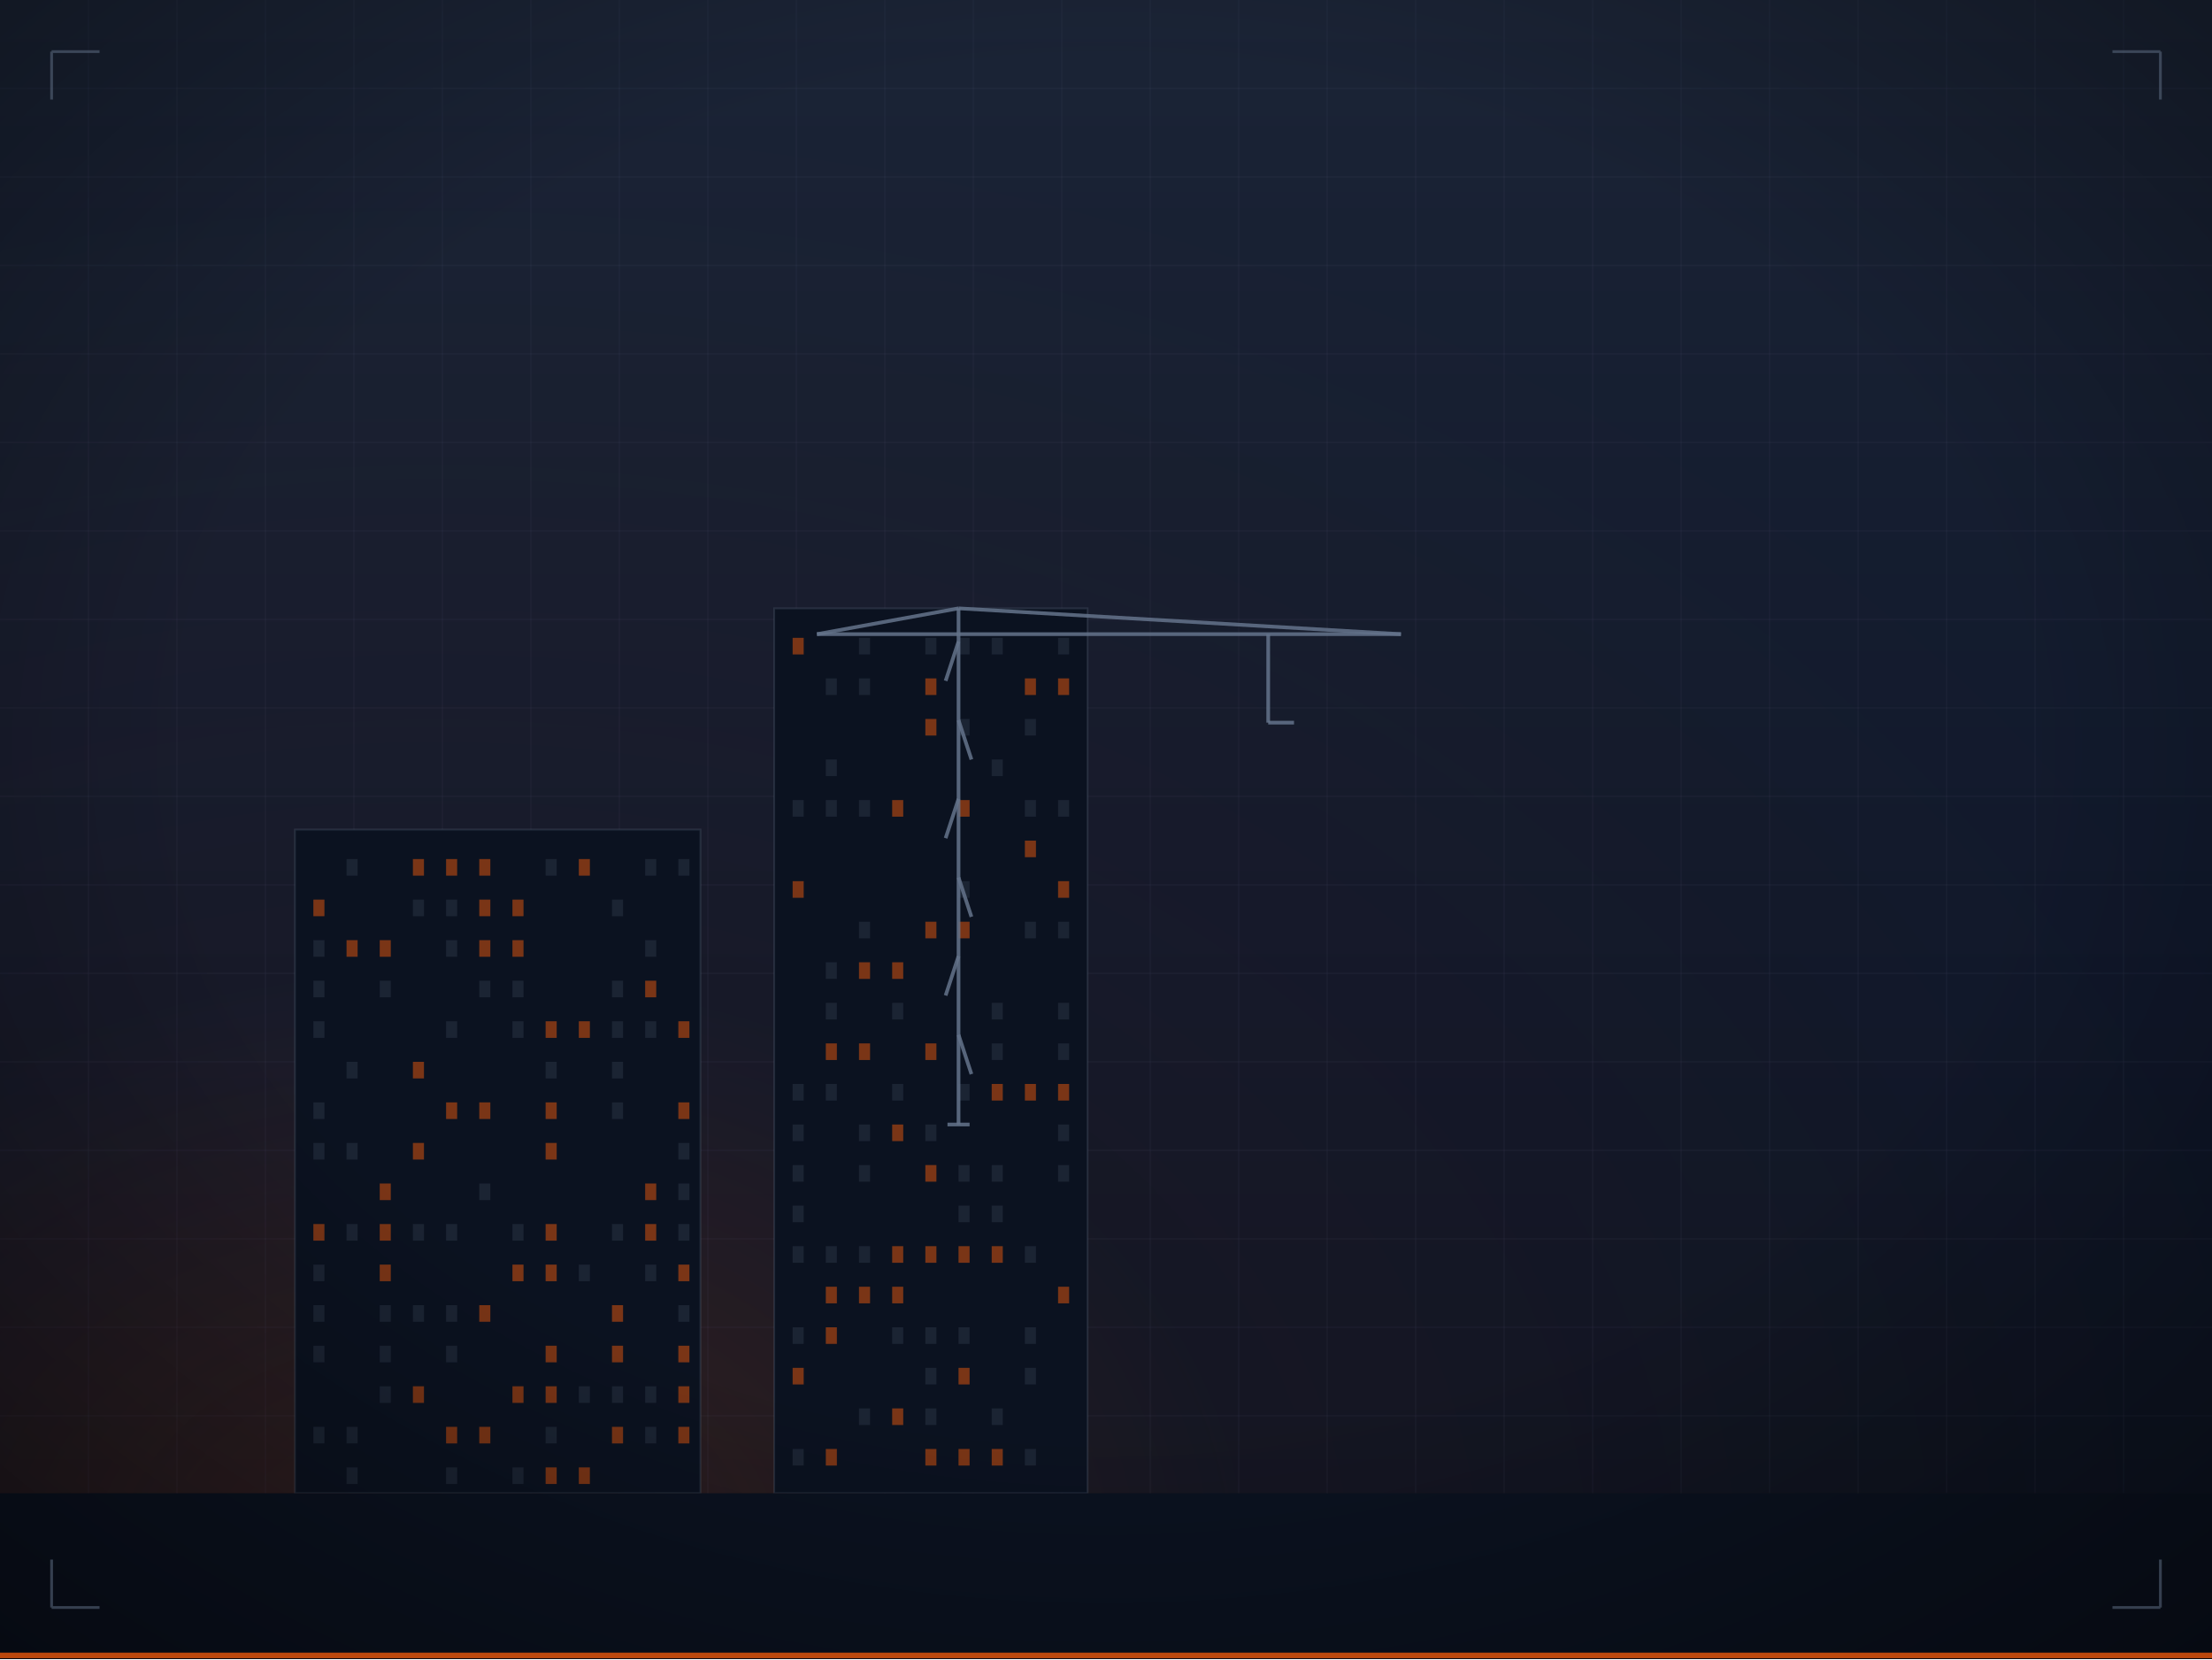
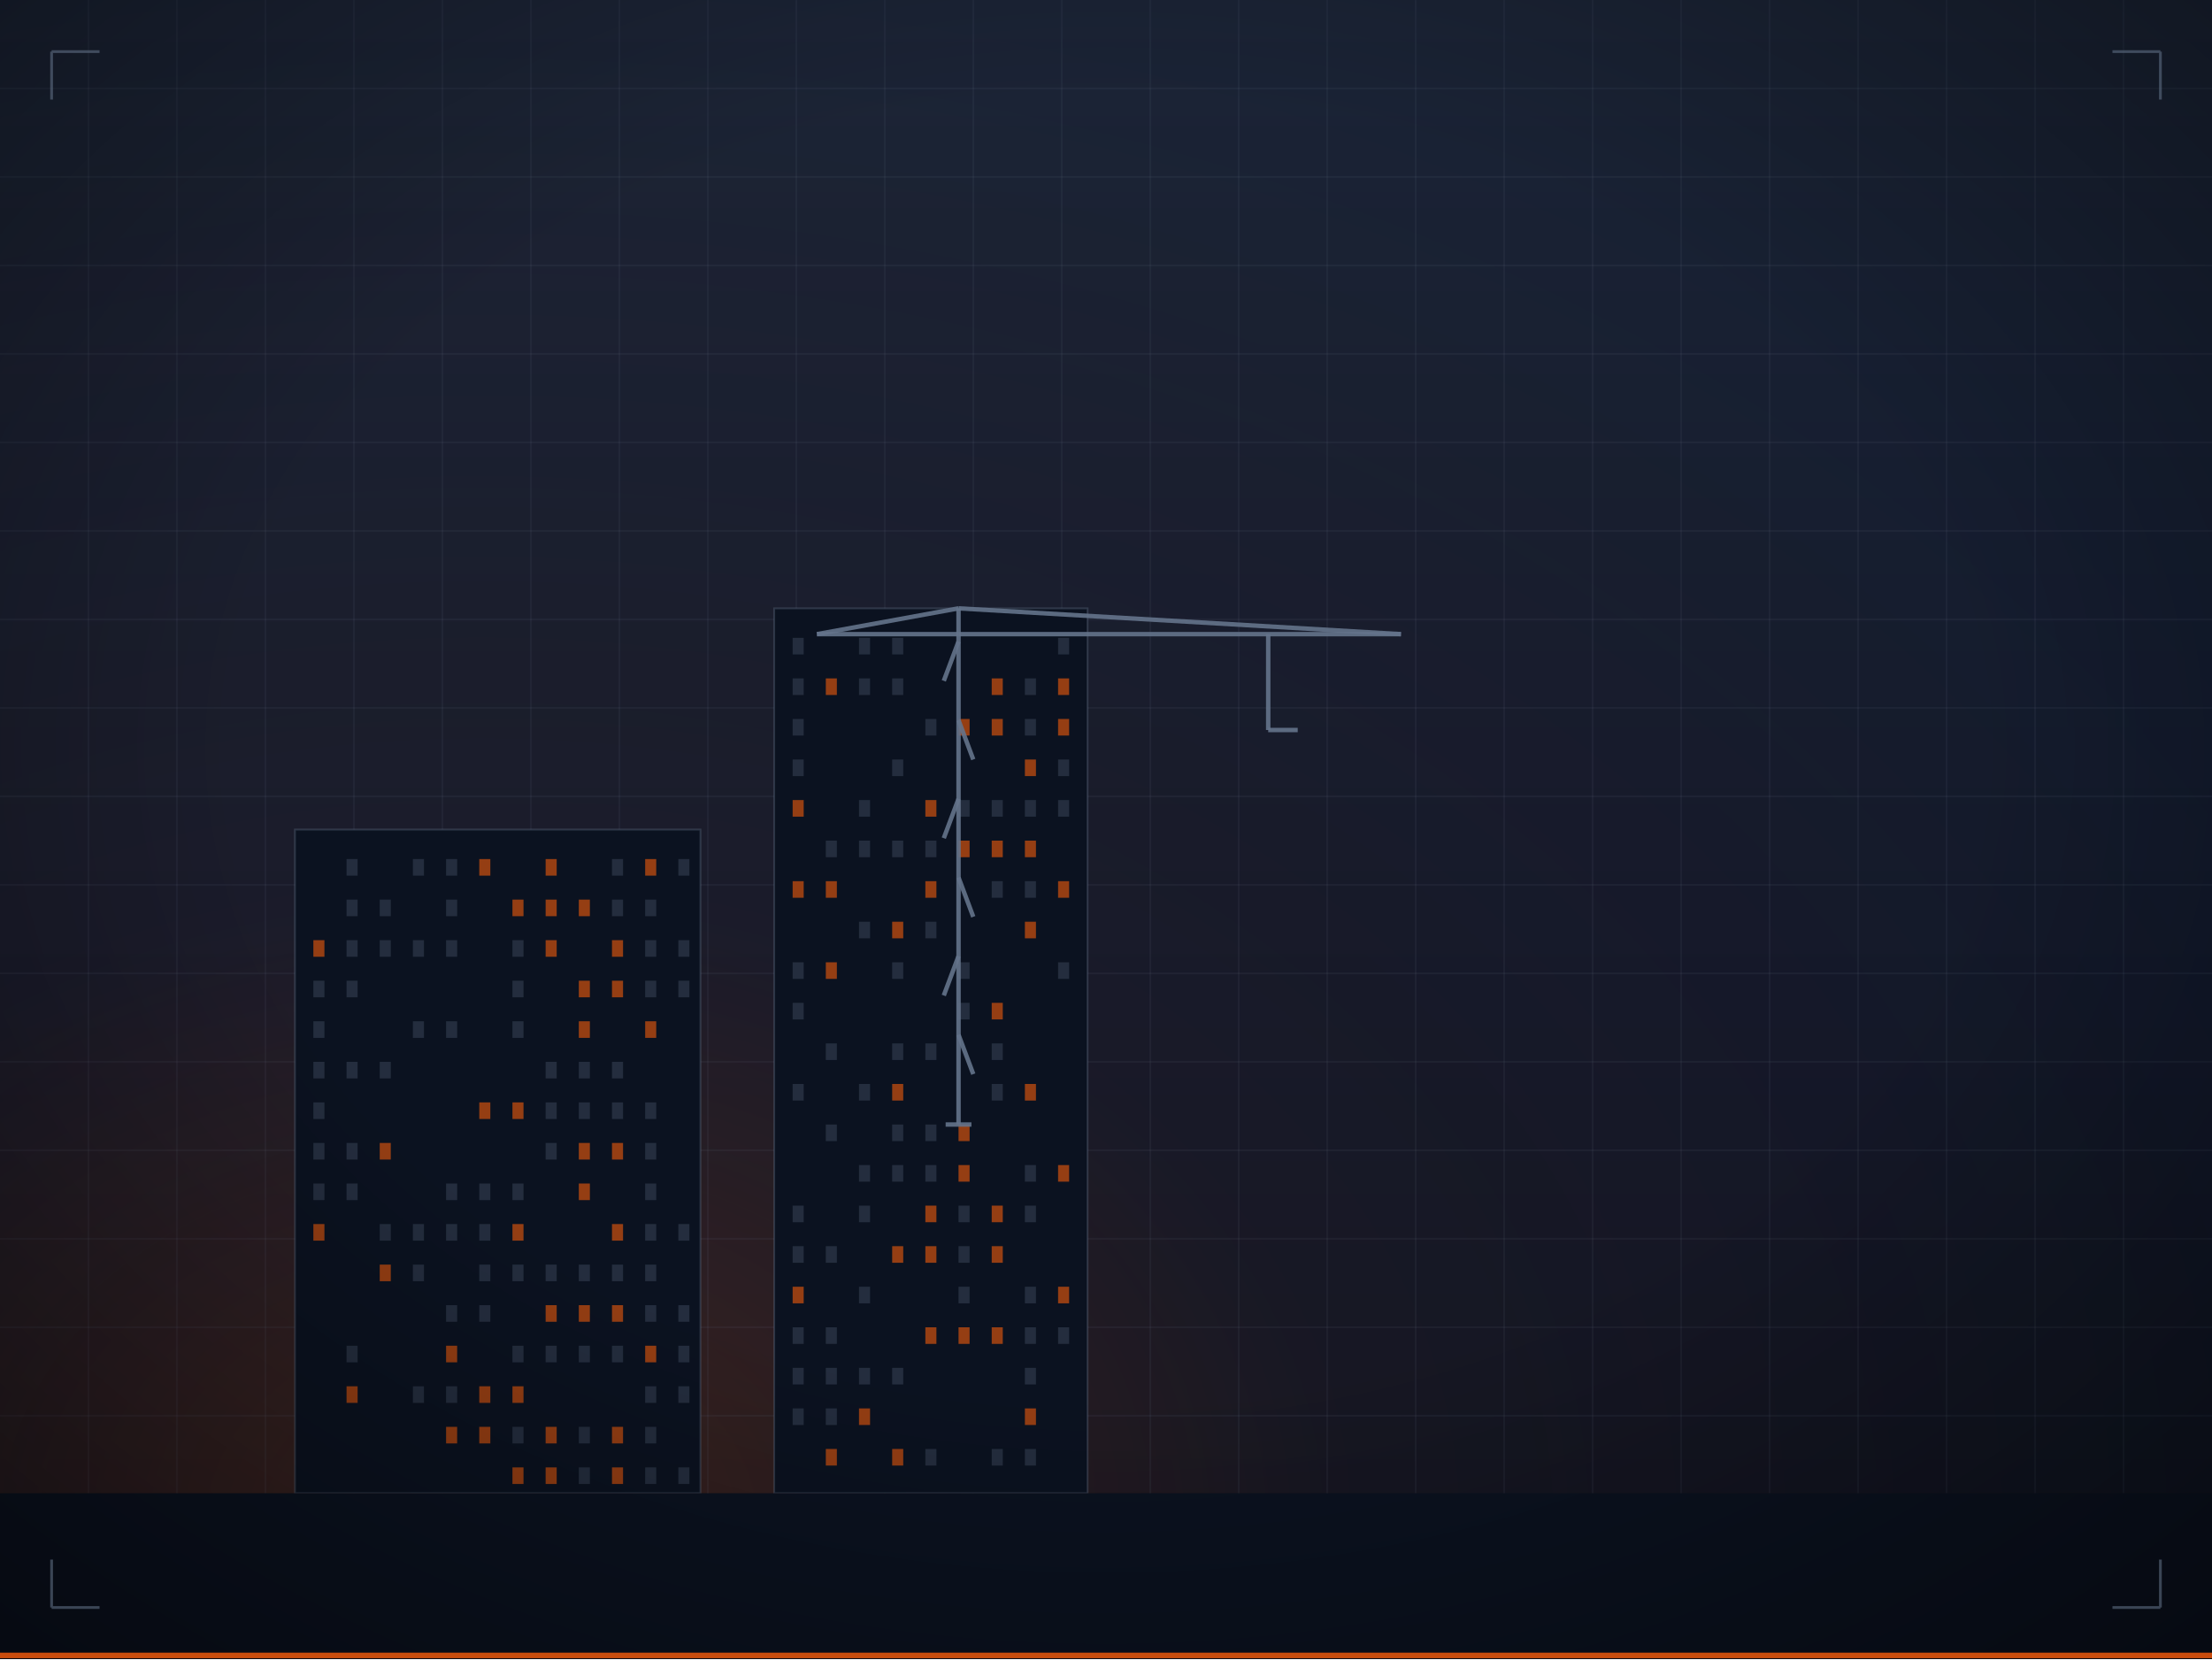
<svg xmlns="http://www.w3.org/2000/svg" width="1200" height="900" viewBox="0 0 1200 900" preserveAspectRatio="xMidYMid slice">
  <defs>
    <linearGradient id="skyt0" x1="0" y1="0" x2="0" y2="1">
      <stop offset="0" stop-color="#1B2436" />
      <stop offset="0.6" stop-color="#0F172A" />
      <stop offset="1" stop-color="#0B1220" />
    </linearGradient>
-     <radialGradient id="glowt0" cx="0.2" cy="0.95" r="0.9">
-       <stop offset="0" stop-color="#EA580C" stop-opacity="0.18" />
-       <stop offset="0.4" stop-color="#EA580C" stop-opacity="0.04" />
+     <radialGradient id="glowt0" cx="0.22" cy="0.92" r="0.95">
+       <stop offset="0" stop-color="#EA580C" stop-opacity="0.22" />
+       <stop offset="0.4" stop-color="#EA580C" stop-opacity="0.05" />
      <stop offset="1" stop-color="#EA580C" stop-opacity="0" />
    </radialGradient>
-     <radialGradient id="vigt0" cx="0.5" cy="0.45" r="0.75">
-       <stop offset="0.55" stop-color="#000000" stop-opacity="0" />
-       <stop offset="1" stop-color="#000000" stop-opacity="0.45" />
+     <radialGradient id="vigt0" cx="0.5" cy="0.45" r="0.78">
+       <stop offset="0.5" stop-color="#000000" stop-opacity="0" />
+       <stop offset="1" stop-color="#000000" stop-opacity="0.5" />
    </radialGradient>
  </defs>
  <rect width="1200" height="900" fill="url(#skyt0)" />
  <rect width="1200" height="900" fill="url(#glowt0)" />
-   <g stroke="#64748B" stroke-opacity="0.06">
+   <g stroke="#64748B" stroke-opacity="0.1">
    <line x1="48" y1="0" x2="48" y2="900" />
    <line x1="96" y1="0" x2="96" y2="900" />
    <line x1="144" y1="0" x2="144" y2="900" />
    <line x1="192" y1="0" x2="192" y2="900" />
    <line x1="240" y1="0" x2="240" y2="900" />
    <line x1="288" y1="0" x2="288" y2="900" />
    <line x1="336" y1="0" x2="336" y2="900" />
    <line x1="384" y1="0" x2="384" y2="900" />
    <line x1="432" y1="0" x2="432" y2="900" />
    <line x1="480" y1="0" x2="480" y2="900" />
    <line x1="528" y1="0" x2="528" y2="900" />
    <line x1="576" y1="0" x2="576" y2="900" />
    <line x1="624" y1="0" x2="624" y2="900" />
    <line x1="672" y1="0" x2="672" y2="900" />
    <line x1="720" y1="0" x2="720" y2="900" />
    <line x1="768" y1="0" x2="768" y2="900" />
    <line x1="816" y1="0" x2="816" y2="900" />
    <line x1="864" y1="0" x2="864" y2="900" />
    <line x1="912" y1="0" x2="912" y2="900" />
    <line x1="960" y1="0" x2="960" y2="900" />
    <line x1="1008" y1="0" x2="1008" y2="900" />
    <line x1="1056" y1="0" x2="1056" y2="900" />
    <line x1="1104" y1="0" x2="1104" y2="900" />
    <line x1="1152" y1="0" x2="1152" y2="900" />
    <line x1="0" y1="48" x2="1200" y2="48" />
    <line x1="0" y1="96" x2="1200" y2="96" />
    <line x1="0" y1="144" x2="1200" y2="144" />
    <line x1="0" y1="192" x2="1200" y2="192" />
    <line x1="0" y1="240" x2="1200" y2="240" />
    <line x1="0" y1="288" x2="1200" y2="288" />
    <line x1="0" y1="336" x2="1200" y2="336" />
    <line x1="0" y1="384" x2="1200" y2="384" />
    <line x1="0" y1="432" x2="1200" y2="432" />
    <line x1="0" y1="480" x2="1200" y2="480" />
    <line x1="0" y1="528" x2="1200" y2="528" />
    <line x1="0" y1="576" x2="1200" y2="576" />
    <line x1="0" y1="624" x2="1200" y2="624" />
    <line x1="0" y1="672" x2="1200" y2="672" />
    <line x1="0" y1="720" x2="1200" y2="720" />
    <line x1="0" y1="768" x2="1200" y2="768" />
    <line x1="0" y1="816" x2="1200" y2="816" />
    <line x1="0" y1="864" x2="1200" y2="864" />
  </g>
  <g opacity="1">
-     <rect x="160" y="450" width="220" height="360" fill="#0B1220" stroke="#64748B" stroke-opacity="0.25" />
-     <rect x="188" y="466" width="6" height="9" fill="#64748B" opacity="0.18" />
-     <rect x="224" y="466" width="6" height="9" fill="#EA580C" opacity="0.5" />
-     <rect x="242" y="466" width="6" height="9" fill="#EA580C" opacity="0.5" />
-     <rect x="260" y="466" width="6" height="9" fill="#EA580C" opacity="0.5" />
-     <rect x="296" y="466" width="6" height="9" fill="#64748B" opacity="0.18" />
-     <rect x="314" y="466" width="6" height="9" fill="#EA580C" opacity="0.5" />
-     <rect x="350" y="466" width="6" height="9" fill="#64748B" opacity="0.18" />
-     <rect x="368" y="466" width="6" height="9" fill="#64748B" opacity="0.18" />
-     <rect x="170" y="488" width="6" height="9" fill="#EA580C" opacity="0.5" />
-     <rect x="224" y="488" width="6" height="9" fill="#64748B" opacity="0.18" />
-     <rect x="242" y="488" width="6" height="9" fill="#64748B" opacity="0.18" />
-     <rect x="260" y="488" width="6" height="9" fill="#EA580C" opacity="0.5" />
-     <rect x="278" y="488" width="6" height="9" fill="#EA580C" opacity="0.5" />
-     <rect x="332" y="488" width="6" height="9" fill="#64748B" opacity="0.18" />
-     <rect x="170" y="510" width="6" height="9" fill="#64748B" opacity="0.18" />
-     <rect x="188" y="510" width="6" height="9" fill="#EA580C" opacity="0.5" />
-     <rect x="206" y="510" width="6" height="9" fill="#EA580C" opacity="0.5" />
-     <rect x="242" y="510" width="6" height="9" fill="#64748B" opacity="0.18" />
-     <rect x="260" y="510" width="6" height="9" fill="#EA580C" opacity="0.5" />
-     <rect x="278" y="510" width="6" height="9" fill="#EA580C" opacity="0.5" />
-     <rect x="350" y="510" width="6" height="9" fill="#64748B" opacity="0.18" />
-     <rect x="170" y="532" width="6" height="9" fill="#64748B" opacity="0.18" />
-     <rect x="206" y="532" width="6" height="9" fill="#64748B" opacity="0.18" />
-     <rect x="260" y="532" width="6" height="9" fill="#64748B" opacity="0.18" />
-     <rect x="278" y="532" width="6" height="9" fill="#64748B" opacity="0.18" />
-     <rect x="332" y="532" width="6" height="9" fill="#64748B" opacity="0.18" />
-     <rect x="350" y="532" width="6" height="9" fill="#EA580C" opacity="0.5" />
-     <rect x="170" y="554" width="6" height="9" fill="#64748B" opacity="0.18" />
-     <rect x="242" y="554" width="6" height="9" fill="#64748B" opacity="0.18" />
-     <rect x="278" y="554" width="6" height="9" fill="#64748B" opacity="0.18" />
-     <rect x="296" y="554" width="6" height="9" fill="#EA580C" opacity="0.5" />
-     <rect x="314" y="554" width="6" height="9" fill="#EA580C" opacity="0.5" />
-     <rect x="332" y="554" width="6" height="9" fill="#64748B" opacity="0.18" />
-     <rect x="350" y="554" width="6" height="9" fill="#64748B" opacity="0.18" />
-     <rect x="368" y="554" width="6" height="9" fill="#EA580C" opacity="0.5" />
-     <rect x="188" y="576" width="6" height="9" fill="#64748B" opacity="0.18" />
-     <rect x="224" y="576" width="6" height="9" fill="#EA580C" opacity="0.5" />
-     <rect x="296" y="576" width="6" height="9" fill="#64748B" opacity="0.18" />
-     <rect x="332" y="576" width="6" height="9" fill="#64748B" opacity="0.18" />
-     <rect x="170" y="598" width="6" height="9" fill="#64748B" opacity="0.18" />
-     <rect x="242" y="598" width="6" height="9" fill="#EA580C" opacity="0.5" />
-     <rect x="260" y="598" width="6" height="9" fill="#EA580C" opacity="0.5" />
-     <rect x="296" y="598" width="6" height="9" fill="#EA580C" opacity="0.5" />
-     <rect x="332" y="598" width="6" height="9" fill="#64748B" opacity="0.18" />
-     <rect x="368" y="598" width="6" height="9" fill="#EA580C" opacity="0.5" />
-     <rect x="170" y="620" width="6" height="9" fill="#64748B" opacity="0.18" />
-     <rect x="188" y="620" width="6" height="9" fill="#64748B" opacity="0.18" />
-     <rect x="224" y="620" width="6" height="9" fill="#EA580C" opacity="0.5" />
-     <rect x="296" y="620" width="6" height="9" fill="#EA580C" opacity="0.5" />
-     <rect x="368" y="620" width="6" height="9" fill="#64748B" opacity="0.18" />
-     <rect x="206" y="642" width="6" height="9" fill="#EA580C" opacity="0.5" />
-     <rect x="260" y="642" width="6" height="9" fill="#64748B" opacity="0.18" />
-     <rect x="350" y="642" width="6" height="9" fill="#EA580C" opacity="0.5" />
-     <rect x="368" y="642" width="6" height="9" fill="#64748B" opacity="0.18" />
-     <rect x="170" y="664" width="6" height="9" fill="#EA580C" opacity="0.5" />
-     <rect x="188" y="664" width="6" height="9" fill="#64748B" opacity="0.18" />
-     <rect x="206" y="664" width="6" height="9" fill="#EA580C" opacity="0.5" />
-     <rect x="224" y="664" width="6" height="9" fill="#64748B" opacity="0.18" />
-     <rect x="242" y="664" width="6" height="9" fill="#64748B" opacity="0.18" />
-     <rect x="278" y="664" width="6" height="9" fill="#64748B" opacity="0.18" />
-     <rect x="296" y="664" width="6" height="9" fill="#EA580C" opacity="0.5" />
-     <rect x="332" y="664" width="6" height="9" fill="#64748B" opacity="0.18" />
-     <rect x="350" y="664" width="6" height="9" fill="#EA580C" opacity="0.5" />
-     <rect x="368" y="664" width="6" height="9" fill="#64748B" opacity="0.18" />
-     <rect x="170" y="686" width="6" height="9" fill="#64748B" opacity="0.18" />
-     <rect x="206" y="686" width="6" height="9" fill="#EA580C" opacity="0.5" />
-     <rect x="278" y="686" width="6" height="9" fill="#EA580C" opacity="0.5" />
-     <rect x="296" y="686" width="6" height="9" fill="#EA580C" opacity="0.5" />
-     <rect x="314" y="686" width="6" height="9" fill="#64748B" opacity="0.18" />
-     <rect x="350" y="686" width="6" height="9" fill="#64748B" opacity="0.18" />
-     <rect x="368" y="686" width="6" height="9" fill="#EA580C" opacity="0.5" />
-     <rect x="170" y="708" width="6" height="9" fill="#64748B" opacity="0.18" />
-     <rect x="206" y="708" width="6" height="9" fill="#64748B" opacity="0.18" />
-     <rect x="224" y="708" width="6" height="9" fill="#64748B" opacity="0.18" />
-     <rect x="242" y="708" width="6" height="9" fill="#64748B" opacity="0.18" />
-     <rect x="260" y="708" width="6" height="9" fill="#EA580C" opacity="0.5" />
-     <rect x="332" y="708" width="6" height="9" fill="#EA580C" opacity="0.5" />
-     <rect x="368" y="708" width="6" height="9" fill="#64748B" opacity="0.18" />
-     <rect x="170" y="730" width="6" height="9" fill="#64748B" opacity="0.18" />
-     <rect x="206" y="730" width="6" height="9" fill="#64748B" opacity="0.18" />
-     <rect x="242" y="730" width="6" height="9" fill="#64748B" opacity="0.18" />
-     <rect x="296" y="730" width="6" height="9" fill="#EA580C" opacity="0.5" />
-     <rect x="332" y="730" width="6" height="9" fill="#EA580C" opacity="0.5" />
-     <rect x="368" y="730" width="6" height="9" fill="#EA580C" opacity="0.5" />
-     <rect x="206" y="752" width="6" height="9" fill="#64748B" opacity="0.18" />
-     <rect x="224" y="752" width="6" height="9" fill="#EA580C" opacity="0.5" />
-     <rect x="278" y="752" width="6" height="9" fill="#EA580C" opacity="0.5" />
-     <rect x="296" y="752" width="6" height="9" fill="#EA580C" opacity="0.5" />
-     <rect x="314" y="752" width="6" height="9" fill="#64748B" opacity="0.18" />
-     <rect x="332" y="752" width="6" height="9" fill="#64748B" opacity="0.18" />
-     <rect x="350" y="752" width="6" height="9" fill="#64748B" opacity="0.18" />
-     <rect x="368" y="752" width="6" height="9" fill="#EA580C" opacity="0.5" />
-     <rect x="170" y="774" width="6" height="9" fill="#64748B" opacity="0.18" />
-     <rect x="188" y="774" width="6" height="9" fill="#64748B" opacity="0.18" />
-     <rect x="242" y="774" width="6" height="9" fill="#EA580C" opacity="0.5" />
-     <rect x="260" y="774" width="6" height="9" fill="#EA580C" opacity="0.5" />
-     <rect x="296" y="774" width="6" height="9" fill="#64748B" opacity="0.18" />
-     <rect x="332" y="774" width="6" height="9" fill="#EA580C" opacity="0.5" />
-     <rect x="350" y="774" width="6" height="9" fill="#64748B" opacity="0.18" />
-     <rect x="368" y="774" width="6" height="9" fill="#EA580C" opacity="0.5" />
-     <rect x="188" y="796" width="6" height="9" fill="#64748B" opacity="0.18" />
-     <rect x="242" y="796" width="6" height="9" fill="#64748B" opacity="0.18" />
-     <rect x="278" y="796" width="6" height="9" fill="#64748B" opacity="0.18" />
-     <rect x="296" y="796" width="6" height="9" fill="#EA580C" opacity="0.5" />
-     <rect x="314" y="796" width="6" height="9" fill="#EA580C" opacity="0.5" />
+     <rect x="160" y="450" width="220" height="360" fill="#0B1220" stroke="#64748B" stroke-opacity="0.35" />
+     <rect x="188" y="466" width="6" height="9" fill="#64748B" opacity="0.28" />
+     <rect x="224" y="466" width="6" height="9" fill="#64748B" opacity="0.28" />
+     <rect x="242" y="466" width="6" height="9" fill="#64748B" opacity="0.28" />
+     <rect x="260" y="466" width="6" height="9" fill="#EA580C" opacity="0.62" />
+     <rect x="296" y="466" width="6" height="9" fill="#EA580C" opacity="0.62" />
+     <rect x="332" y="466" width="6" height="9" fill="#64748B" opacity="0.28" />
+     <rect x="350" y="466" width="6" height="9" fill="#EA580C" opacity="0.62" />
+     <rect x="368" y="466" width="6" height="9" fill="#64748B" opacity="0.28" />
+     <rect x="188" y="488" width="6" height="9" fill="#64748B" opacity="0.28" />
+     <rect x="206" y="488" width="6" height="9" fill="#64748B" opacity="0.28" />
+     <rect x="242" y="488" width="6" height="9" fill="#64748B" opacity="0.28" />
+     <rect x="278" y="488" width="6" height="9" fill="#EA580C" opacity="0.62" />
+     <rect x="296" y="488" width="6" height="9" fill="#EA580C" opacity="0.62" />
+     <rect x="314" y="488" width="6" height="9" fill="#EA580C" opacity="0.62" />
+     <rect x="332" y="488" width="6" height="9" fill="#64748B" opacity="0.28" />
+     <rect x="350" y="488" width="6" height="9" fill="#64748B" opacity="0.28" />
+     <rect x="170" y="510" width="6" height="9" fill="#EA580C" opacity="0.62" />
+     <rect x="188" y="510" width="6" height="9" fill="#64748B" opacity="0.28" />
+     <rect x="206" y="510" width="6" height="9" fill="#64748B" opacity="0.28" />
+     <rect x="224" y="510" width="6" height="9" fill="#64748B" opacity="0.28" />
+     <rect x="242" y="510" width="6" height="9" fill="#64748B" opacity="0.28" />
+     <rect x="278" y="510" width="6" height="9" fill="#64748B" opacity="0.28" />
+     <rect x="296" y="510" width="6" height="9" fill="#EA580C" opacity="0.62" />
+     <rect x="332" y="510" width="6" height="9" fill="#EA580C" opacity="0.62" />
+     <rect x="350" y="510" width="6" height="9" fill="#64748B" opacity="0.28" />
+     <rect x="368" y="510" width="6" height="9" fill="#64748B" opacity="0.28" />
+     <rect x="170" y="532" width="6" height="9" fill="#64748B" opacity="0.28" />
+     <rect x="188" y="532" width="6" height="9" fill="#64748B" opacity="0.28" />
+     <rect x="278" y="532" width="6" height="9" fill="#64748B" opacity="0.28" />
+     <rect x="314" y="532" width="6" height="9" fill="#EA580C" opacity="0.62" />
+     <rect x="332" y="532" width="6" height="9" fill="#EA580C" opacity="0.62" />
+     <rect x="350" y="532" width="6" height="9" fill="#64748B" opacity="0.28" />
+     <rect x="368" y="532" width="6" height="9" fill="#64748B" opacity="0.28" />
+     <rect x="170" y="554" width="6" height="9" fill="#64748B" opacity="0.28" />
+     <rect x="224" y="554" width="6" height="9" fill="#64748B" opacity="0.28" />
+     <rect x="242" y="554" width="6" height="9" fill="#64748B" opacity="0.28" />
+     <rect x="278" y="554" width="6" height="9" fill="#64748B" opacity="0.28" />
+     <rect x="314" y="554" width="6" height="9" fill="#EA580C" opacity="0.62" />
+     <rect x="350" y="554" width="6" height="9" fill="#EA580C" opacity="0.62" />
+     <rect x="170" y="576" width="6" height="9" fill="#64748B" opacity="0.28" />
+     <rect x="188" y="576" width="6" height="9" fill="#64748B" opacity="0.28" />
+     <rect x="206" y="576" width="6" height="9" fill="#64748B" opacity="0.28" />
+     <rect x="296" y="576" width="6" height="9" fill="#64748B" opacity="0.28" />
+     <rect x="314" y="576" width="6" height="9" fill="#64748B" opacity="0.28" />
+     <rect x="332" y="576" width="6" height="9" fill="#64748B" opacity="0.28" />
+     <rect x="170" y="598" width="6" height="9" fill="#64748B" opacity="0.28" />
+     <rect x="260" y="598" width="6" height="9" fill="#EA580C" opacity="0.62" />
+     <rect x="278" y="598" width="6" height="9" fill="#EA580C" opacity="0.62" />
+     <rect x="296" y="598" width="6" height="9" fill="#64748B" opacity="0.28" />
+     <rect x="314" y="598" width="6" height="9" fill="#64748B" opacity="0.28" />
+     <rect x="332" y="598" width="6" height="9" fill="#64748B" opacity="0.28" />
+     <rect x="350" y="598" width="6" height="9" fill="#64748B" opacity="0.28" />
+     <rect x="170" y="620" width="6" height="9" fill="#64748B" opacity="0.28" />
+     <rect x="188" y="620" width="6" height="9" fill="#64748B" opacity="0.28" />
+     <rect x="206" y="620" width="6" height="9" fill="#EA580C" opacity="0.62" />
+     <rect x="296" y="620" width="6" height="9" fill="#64748B" opacity="0.28" />
+     <rect x="314" y="620" width="6" height="9" fill="#EA580C" opacity="0.62" />
+     <rect x="332" y="620" width="6" height="9" fill="#EA580C" opacity="0.62" />
+     <rect x="350" y="620" width="6" height="9" fill="#64748B" opacity="0.28" />
+     <rect x="170" y="642" width="6" height="9" fill="#64748B" opacity="0.28" />
+     <rect x="188" y="642" width="6" height="9" fill="#64748B" opacity="0.28" />
+     <rect x="242" y="642" width="6" height="9" fill="#64748B" opacity="0.28" />
+     <rect x="260" y="642" width="6" height="9" fill="#64748B" opacity="0.28" />
+     <rect x="278" y="642" width="6" height="9" fill="#64748B" opacity="0.28" />
+     <rect x="314" y="642" width="6" height="9" fill="#EA580C" opacity="0.62" />
+     <rect x="350" y="642" width="6" height="9" fill="#64748B" opacity="0.28" />
+     <rect x="170" y="664" width="6" height="9" fill="#EA580C" opacity="0.62" />
+     <rect x="206" y="664" width="6" height="9" fill="#64748B" opacity="0.28" />
+     <rect x="224" y="664" width="6" height="9" fill="#64748B" opacity="0.28" />
+     <rect x="242" y="664" width="6" height="9" fill="#64748B" opacity="0.28" />
+     <rect x="260" y="664" width="6" height="9" fill="#64748B" opacity="0.28" />
+     <rect x="278" y="664" width="6" height="9" fill="#EA580C" opacity="0.62" />
+     <rect x="332" y="664" width="6" height="9" fill="#EA580C" opacity="0.62" />
+     <rect x="350" y="664" width="6" height="9" fill="#64748B" opacity="0.28" />
+     <rect x="368" y="664" width="6" height="9" fill="#64748B" opacity="0.28" />
+     <rect x="206" y="686" width="6" height="9" fill="#EA580C" opacity="0.62" />
+     <rect x="224" y="686" width="6" height="9" fill="#64748B" opacity="0.28" />
+     <rect x="260" y="686" width="6" height="9" fill="#64748B" opacity="0.28" />
+     <rect x="278" y="686" width="6" height="9" fill="#64748B" opacity="0.28" />
+     <rect x="296" y="686" width="6" height="9" fill="#64748B" opacity="0.28" />
+     <rect x="314" y="686" width="6" height="9" fill="#64748B" opacity="0.28" />
+     <rect x="332" y="686" width="6" height="9" fill="#64748B" opacity="0.28" />
+     <rect x="350" y="686" width="6" height="9" fill="#64748B" opacity="0.28" />
+     <rect x="242" y="708" width="6" height="9" fill="#64748B" opacity="0.28" />
+     <rect x="260" y="708" width="6" height="9" fill="#64748B" opacity="0.28" />
+     <rect x="296" y="708" width="6" height="9" fill="#EA580C" opacity="0.62" />
+     <rect x="314" y="708" width="6" height="9" fill="#EA580C" opacity="0.62" />
+     <rect x="332" y="708" width="6" height="9" fill="#EA580C" opacity="0.62" />
+     <rect x="350" y="708" width="6" height="9" fill="#64748B" opacity="0.28" />
+     <rect x="368" y="708" width="6" height="9" fill="#64748B" opacity="0.28" />
+     <rect x="188" y="730" width="6" height="9" fill="#64748B" opacity="0.28" />
+     <rect x="242" y="730" width="6" height="9" fill="#EA580C" opacity="0.62" />
+     <rect x="278" y="730" width="6" height="9" fill="#64748B" opacity="0.28" />
+     <rect x="296" y="730" width="6" height="9" fill="#64748B" opacity="0.28" />
+     <rect x="314" y="730" width="6" height="9" fill="#64748B" opacity="0.28" />
+     <rect x="332" y="730" width="6" height="9" fill="#64748B" opacity="0.28" />
+     <rect x="350" y="730" width="6" height="9" fill="#EA580C" opacity="0.62" />
+     <rect x="368" y="730" width="6" height="9" fill="#64748B" opacity="0.28" />
+     <rect x="188" y="752" width="6" height="9" fill="#EA580C" opacity="0.62" />
+     <rect x="224" y="752" width="6" height="9" fill="#64748B" opacity="0.28" />
+     <rect x="242" y="752" width="6" height="9" fill="#64748B" opacity="0.28" />
+     <rect x="260" y="752" width="6" height="9" fill="#EA580C" opacity="0.62" />
+     <rect x="278" y="752" width="6" height="9" fill="#EA580C" opacity="0.62" />
+     <rect x="350" y="752" width="6" height="9" fill="#64748B" opacity="0.28" />
+     <rect x="368" y="752" width="6" height="9" fill="#64748B" opacity="0.28" />
+     <rect x="242" y="774" width="6" height="9" fill="#EA580C" opacity="0.62" />
+     <rect x="260" y="774" width="6" height="9" fill="#EA580C" opacity="0.62" />
+     <rect x="278" y="774" width="6" height="9" fill="#64748B" opacity="0.28" />
+     <rect x="296" y="774" width="6" height="9" fill="#EA580C" opacity="0.62" />
+     <rect x="314" y="774" width="6" height="9" fill="#64748B" opacity="0.28" />
+     <rect x="332" y="774" width="6" height="9" fill="#EA580C" opacity="0.62" />
+     <rect x="350" y="774" width="6" height="9" fill="#64748B" opacity="0.28" />
+     <rect x="278" y="796" width="6" height="9" fill="#EA580C" opacity="0.62" />
+     <rect x="296" y="796" width="6" height="9" fill="#EA580C" opacity="0.62" />
+     <rect x="314" y="796" width="6" height="9" fill="#64748B" opacity="0.28" />
+     <rect x="332" y="796" width="6" height="9" fill="#EA580C" opacity="0.62" />
+     <rect x="350" y="796" width="6" height="9" fill="#64748B" opacity="0.28" />
+     <rect x="368" y="796" width="6" height="9" fill="#64748B" opacity="0.28" />
  </g>
  <g opacity="1">
-     <rect x="420" y="330" width="170" height="480" fill="#0B1220" stroke="#64748B" stroke-opacity="0.25" />
-     <rect x="430" y="346" width="6" height="9" fill="#EA580C" opacity="0.5" />
-     <rect x="466" y="346" width="6" height="9" fill="#64748B" opacity="0.18" />
-     <rect x="502" y="346" width="6" height="9" fill="#64748B" opacity="0.18" />
-     <rect x="520" y="346" width="6" height="9" fill="#64748B" opacity="0.18" />
-     <rect x="538" y="346" width="6" height="9" fill="#64748B" opacity="0.18" />
-     <rect x="574" y="346" width="6" height="9" fill="#64748B" opacity="0.18" />
-     <rect x="448" y="368" width="6" height="9" fill="#64748B" opacity="0.18" />
-     <rect x="466" y="368" width="6" height="9" fill="#64748B" opacity="0.18" />
-     <rect x="502" y="368" width="6" height="9" fill="#EA580C" opacity="0.5" />
-     <rect x="556" y="368" width="6" height="9" fill="#EA580C" opacity="0.5" />
-     <rect x="574" y="368" width="6" height="9" fill="#EA580C" opacity="0.5" />
-     <rect x="502" y="390" width="6" height="9" fill="#EA580C" opacity="0.5" />
-     <rect x="520" y="390" width="6" height="9" fill="#64748B" opacity="0.18" />
-     <rect x="556" y="390" width="6" height="9" fill="#64748B" opacity="0.18" />
-     <rect x="448" y="412" width="6" height="9" fill="#64748B" opacity="0.18" />
-     <rect x="538" y="412" width="6" height="9" fill="#64748B" opacity="0.18" />
-     <rect x="430" y="434" width="6" height="9" fill="#64748B" opacity="0.18" />
-     <rect x="448" y="434" width="6" height="9" fill="#64748B" opacity="0.18" />
-     <rect x="466" y="434" width="6" height="9" fill="#64748B" opacity="0.18" />
-     <rect x="484" y="434" width="6" height="9" fill="#EA580C" opacity="0.5" />
-     <rect x="520" y="434" width="6" height="9" fill="#EA580C" opacity="0.5" />
-     <rect x="556" y="434" width="6" height="9" fill="#64748B" opacity="0.18" />
-     <rect x="574" y="434" width="6" height="9" fill="#64748B" opacity="0.18" />
-     <rect x="556" y="456" width="6" height="9" fill="#EA580C" opacity="0.5" />
-     <rect x="430" y="478" width="6" height="9" fill="#EA580C" opacity="0.5" />
-     <rect x="520" y="478" width="6" height="9" fill="#64748B" opacity="0.18" />
-     <rect x="574" y="478" width="6" height="9" fill="#EA580C" opacity="0.5" />
-     <rect x="466" y="500" width="6" height="9" fill="#64748B" opacity="0.18" />
-     <rect x="502" y="500" width="6" height="9" fill="#EA580C" opacity="0.5" />
-     <rect x="520" y="500" width="6" height="9" fill="#EA580C" opacity="0.5" />
-     <rect x="556" y="500" width="6" height="9" fill="#64748B" opacity="0.18" />
-     <rect x="574" y="500" width="6" height="9" fill="#64748B" opacity="0.18" />
-     <rect x="448" y="522" width="6" height="9" fill="#64748B" opacity="0.18" />
-     <rect x="466" y="522" width="6" height="9" fill="#EA580C" opacity="0.5" />
-     <rect x="484" y="522" width="6" height="9" fill="#EA580C" opacity="0.5" />
-     <rect x="448" y="544" width="6" height="9" fill="#64748B" opacity="0.18" />
-     <rect x="484" y="544" width="6" height="9" fill="#64748B" opacity="0.18" />
-     <rect x="538" y="544" width="6" height="9" fill="#64748B" opacity="0.18" />
-     <rect x="574" y="544" width="6" height="9" fill="#64748B" opacity="0.18" />
-     <rect x="448" y="566" width="6" height="9" fill="#EA580C" opacity="0.5" />
-     <rect x="466" y="566" width="6" height="9" fill="#EA580C" opacity="0.5" />
-     <rect x="502" y="566" width="6" height="9" fill="#EA580C" opacity="0.5" />
-     <rect x="538" y="566" width="6" height="9" fill="#64748B" opacity="0.18" />
-     <rect x="574" y="566" width="6" height="9" fill="#64748B" opacity="0.18" />
-     <rect x="430" y="588" width="6" height="9" fill="#64748B" opacity="0.18" />
-     <rect x="448" y="588" width="6" height="9" fill="#64748B" opacity="0.18" />
-     <rect x="484" y="588" width="6" height="9" fill="#64748B" opacity="0.18" />
-     <rect x="520" y="588" width="6" height="9" fill="#64748B" opacity="0.18" />
-     <rect x="538" y="588" width="6" height="9" fill="#EA580C" opacity="0.5" />
-     <rect x="556" y="588" width="6" height="9" fill="#EA580C" opacity="0.5" />
-     <rect x="574" y="588" width="6" height="9" fill="#EA580C" opacity="0.5" />
-     <rect x="430" y="610" width="6" height="9" fill="#64748B" opacity="0.18" />
-     <rect x="466" y="610" width="6" height="9" fill="#64748B" opacity="0.18" />
-     <rect x="484" y="610" width="6" height="9" fill="#EA580C" opacity="0.5" />
-     <rect x="502" y="610" width="6" height="9" fill="#64748B" opacity="0.18" />
-     <rect x="574" y="610" width="6" height="9" fill="#64748B" opacity="0.18" />
-     <rect x="430" y="632" width="6" height="9" fill="#64748B" opacity="0.18" />
-     <rect x="466" y="632" width="6" height="9" fill="#64748B" opacity="0.18" />
-     <rect x="502" y="632" width="6" height="9" fill="#EA580C" opacity="0.5" />
-     <rect x="520" y="632" width="6" height="9" fill="#64748B" opacity="0.18" />
-     <rect x="538" y="632" width="6" height="9" fill="#64748B" opacity="0.18" />
-     <rect x="574" y="632" width="6" height="9" fill="#64748B" opacity="0.18" />
-     <rect x="430" y="654" width="6" height="9" fill="#64748B" opacity="0.18" />
-     <rect x="520" y="654" width="6" height="9" fill="#64748B" opacity="0.18" />
-     <rect x="538" y="654" width="6" height="9" fill="#64748B" opacity="0.18" />
-     <rect x="430" y="676" width="6" height="9" fill="#64748B" opacity="0.18" />
-     <rect x="448" y="676" width="6" height="9" fill="#64748B" opacity="0.18" />
-     <rect x="466" y="676" width="6" height="9" fill="#64748B" opacity="0.18" />
-     <rect x="484" y="676" width="6" height="9" fill="#EA580C" opacity="0.5" />
-     <rect x="502" y="676" width="6" height="9" fill="#EA580C" opacity="0.5" />
-     <rect x="520" y="676" width="6" height="9" fill="#EA580C" opacity="0.5" />
-     <rect x="538" y="676" width="6" height="9" fill="#EA580C" opacity="0.5" />
-     <rect x="556" y="676" width="6" height="9" fill="#64748B" opacity="0.18" />
-     <rect x="448" y="698" width="6" height="9" fill="#EA580C" opacity="0.5" />
-     <rect x="466" y="698" width="6" height="9" fill="#EA580C" opacity="0.5" />
-     <rect x="484" y="698" width="6" height="9" fill="#EA580C" opacity="0.5" />
-     <rect x="574" y="698" width="6" height="9" fill="#EA580C" opacity="0.5" />
-     <rect x="430" y="720" width="6" height="9" fill="#64748B" opacity="0.18" />
-     <rect x="448" y="720" width="6" height="9" fill="#EA580C" opacity="0.5" />
-     <rect x="484" y="720" width="6" height="9" fill="#64748B" opacity="0.18" />
-     <rect x="502" y="720" width="6" height="9" fill="#64748B" opacity="0.18" />
-     <rect x="520" y="720" width="6" height="9" fill="#64748B" opacity="0.18" />
-     <rect x="556" y="720" width="6" height="9" fill="#64748B" opacity="0.18" />
-     <rect x="430" y="742" width="6" height="9" fill="#EA580C" opacity="0.5" />
-     <rect x="502" y="742" width="6" height="9" fill="#64748B" opacity="0.18" />
-     <rect x="520" y="742" width="6" height="9" fill="#EA580C" opacity="0.5" />
-     <rect x="556" y="742" width="6" height="9" fill="#64748B" opacity="0.18" />
-     <rect x="466" y="764" width="6" height="9" fill="#64748B" opacity="0.18" />
-     <rect x="484" y="764" width="6" height="9" fill="#EA580C" opacity="0.5" />
-     <rect x="502" y="764" width="6" height="9" fill="#64748B" opacity="0.18" />
-     <rect x="538" y="764" width="6" height="9" fill="#64748B" opacity="0.18" />
-     <rect x="430" y="786" width="6" height="9" fill="#64748B" opacity="0.18" />
-     <rect x="448" y="786" width="6" height="9" fill="#EA580C" opacity="0.5" />
-     <rect x="502" y="786" width="6" height="9" fill="#EA580C" opacity="0.5" />
-     <rect x="520" y="786" width="6" height="9" fill="#EA580C" opacity="0.5" />
-     <rect x="538" y="786" width="6" height="9" fill="#EA580C" opacity="0.5" />
-     <rect x="556" y="786" width="6" height="9" fill="#64748B" opacity="0.18" />
-   </g>
-   <g stroke="#64748B" stroke-width="2" fill="none" stroke-opacity="0.85">
+     <rect x="420" y="330" width="170" height="480" fill="#0B1220" stroke="#64748B" stroke-opacity="0.35" />
+     <rect x="430" y="346" width="6" height="9" fill="#64748B" opacity="0.28" />
+     <rect x="466" y="346" width="6" height="9" fill="#64748B" opacity="0.28" />
+     <rect x="484" y="346" width="6" height="9" fill="#64748B" opacity="0.28" />
+     <rect x="574" y="346" width="6" height="9" fill="#64748B" opacity="0.28" />
+     <rect x="430" y="368" width="6" height="9" fill="#64748B" opacity="0.28" />
+     <rect x="448" y="368" width="6" height="9" fill="#EA580C" opacity="0.62" />
+     <rect x="466" y="368" width="6" height="9" fill="#64748B" opacity="0.28" />
+     <rect x="484" y="368" width="6" height="9" fill="#64748B" opacity="0.28" />
+     <rect x="538" y="368" width="6" height="9" fill="#EA580C" opacity="0.62" />
+     <rect x="556" y="368" width="6" height="9" fill="#64748B" opacity="0.28" />
+     <rect x="574" y="368" width="6" height="9" fill="#EA580C" opacity="0.62" />
+     <rect x="430" y="390" width="6" height="9" fill="#64748B" opacity="0.28" />
+     <rect x="502" y="390" width="6" height="9" fill="#64748B" opacity="0.28" />
+     <rect x="520" y="390" width="6" height="9" fill="#EA580C" opacity="0.62" />
+     <rect x="538" y="390" width="6" height="9" fill="#EA580C" opacity="0.62" />
+     <rect x="556" y="390" width="6" height="9" fill="#64748B" opacity="0.28" />
+     <rect x="574" y="390" width="6" height="9" fill="#EA580C" opacity="0.62" />
+     <rect x="430" y="412" width="6" height="9" fill="#64748B" opacity="0.28" />
+     <rect x="484" y="412" width="6" height="9" fill="#64748B" opacity="0.28" />
+     <rect x="556" y="412" width="6" height="9" fill="#EA580C" opacity="0.62" />
+     <rect x="574" y="412" width="6" height="9" fill="#64748B" opacity="0.28" />
+     <rect x="430" y="434" width="6" height="9" fill="#EA580C" opacity="0.62" />
+     <rect x="466" y="434" width="6" height="9" fill="#64748B" opacity="0.28" />
+     <rect x="502" y="434" width="6" height="9" fill="#EA580C" opacity="0.62" />
+     <rect x="520" y="434" width="6" height="9" fill="#64748B" opacity="0.28" />
+     <rect x="538" y="434" width="6" height="9" fill="#64748B" opacity="0.28" />
+     <rect x="556" y="434" width="6" height="9" fill="#64748B" opacity="0.28" />
+     <rect x="574" y="434" width="6" height="9" fill="#64748B" opacity="0.28" />
+     <rect x="448" y="456" width="6" height="9" fill="#64748B" opacity="0.28" />
+     <rect x="466" y="456" width="6" height="9" fill="#64748B" opacity="0.28" />
+     <rect x="484" y="456" width="6" height="9" fill="#64748B" opacity="0.28" />
+     <rect x="502" y="456" width="6" height="9" fill="#64748B" opacity="0.28" />
+     <rect x="520" y="456" width="6" height="9" fill="#EA580C" opacity="0.62" />
+     <rect x="538" y="456" width="6" height="9" fill="#EA580C" opacity="0.62" />
+     <rect x="556" y="456" width="6" height="9" fill="#EA580C" opacity="0.62" />
+     <rect x="430" y="478" width="6" height="9" fill="#EA580C" opacity="0.62" />
+     <rect x="448" y="478" width="6" height="9" fill="#EA580C" opacity="0.62" />
+     <rect x="502" y="478" width="6" height="9" fill="#EA580C" opacity="0.62" />
+     <rect x="538" y="478" width="6" height="9" fill="#64748B" opacity="0.28" />
+     <rect x="556" y="478" width="6" height="9" fill="#64748B" opacity="0.28" />
+     <rect x="574" y="478" width="6" height="9" fill="#EA580C" opacity="0.62" />
+     <rect x="466" y="500" width="6" height="9" fill="#64748B" opacity="0.28" />
+     <rect x="484" y="500" width="6" height="9" fill="#EA580C" opacity="0.62" />
+     <rect x="502" y="500" width="6" height="9" fill="#64748B" opacity="0.28" />
+     <rect x="556" y="500" width="6" height="9" fill="#EA580C" opacity="0.62" />
+     <rect x="430" y="522" width="6" height="9" fill="#64748B" opacity="0.28" />
+     <rect x="448" y="522" width="6" height="9" fill="#EA580C" opacity="0.62" />
+     <rect x="484" y="522" width="6" height="9" fill="#64748B" opacity="0.28" />
+     <rect x="520" y="522" width="6" height="9" fill="#64748B" opacity="0.28" />
+     <rect x="574" y="522" width="6" height="9" fill="#64748B" opacity="0.28" />
+     <rect x="430" y="544" width="6" height="9" fill="#64748B" opacity="0.28" />
+     <rect x="520" y="544" width="6" height="9" fill="#64748B" opacity="0.28" />
+     <rect x="538" y="544" width="6" height="9" fill="#EA580C" opacity="0.62" />
+     <rect x="448" y="566" width="6" height="9" fill="#64748B" opacity="0.28" />
+     <rect x="484" y="566" width="6" height="9" fill="#64748B" opacity="0.28" />
+     <rect x="502" y="566" width="6" height="9" fill="#64748B" opacity="0.28" />
+     <rect x="538" y="566" width="6" height="9" fill="#64748B" opacity="0.28" />
+     <rect x="430" y="588" width="6" height="9" fill="#64748B" opacity="0.28" />
+     <rect x="466" y="588" width="6" height="9" fill="#64748B" opacity="0.28" />
+     <rect x="484" y="588" width="6" height="9" fill="#EA580C" opacity="0.62" />
+     <rect x="538" y="588" width="6" height="9" fill="#64748B" opacity="0.28" />
+     <rect x="556" y="588" width="6" height="9" fill="#EA580C" opacity="0.62" />
+     <rect x="448" y="610" width="6" height="9" fill="#64748B" opacity="0.28" />
+     <rect x="484" y="610" width="6" height="9" fill="#64748B" opacity="0.28" />
+     <rect x="502" y="610" width="6" height="9" fill="#64748B" opacity="0.28" />
+     <rect x="520" y="610" width="6" height="9" fill="#EA580C" opacity="0.62" />
+     <rect x="466" y="632" width="6" height="9" fill="#64748B" opacity="0.28" />
+     <rect x="484" y="632" width="6" height="9" fill="#64748B" opacity="0.28" />
+     <rect x="502" y="632" width="6" height="9" fill="#64748B" opacity="0.28" />
+     <rect x="520" y="632" width="6" height="9" fill="#EA580C" opacity="0.62" />
+     <rect x="556" y="632" width="6" height="9" fill="#64748B" opacity="0.28" />
+     <rect x="574" y="632" width="6" height="9" fill="#EA580C" opacity="0.62" />
+     <rect x="430" y="654" width="6" height="9" fill="#64748B" opacity="0.28" />
+     <rect x="466" y="654" width="6" height="9" fill="#64748B" opacity="0.28" />
+     <rect x="502" y="654" width="6" height="9" fill="#EA580C" opacity="0.62" />
+     <rect x="520" y="654" width="6" height="9" fill="#64748B" opacity="0.28" />
+     <rect x="538" y="654" width="6" height="9" fill="#EA580C" opacity="0.62" />
+     <rect x="556" y="654" width="6" height="9" fill="#64748B" opacity="0.28" />
+     <rect x="430" y="676" width="6" height="9" fill="#64748B" opacity="0.28" />
+     <rect x="448" y="676" width="6" height="9" fill="#64748B" opacity="0.28" />
+     <rect x="484" y="676" width="6" height="9" fill="#EA580C" opacity="0.62" />
+     <rect x="502" y="676" width="6" height="9" fill="#EA580C" opacity="0.62" />
+     <rect x="520" y="676" width="6" height="9" fill="#64748B" opacity="0.28" />
+     <rect x="538" y="676" width="6" height="9" fill="#EA580C" opacity="0.62" />
+     <rect x="430" y="698" width="6" height="9" fill="#EA580C" opacity="0.62" />
+     <rect x="466" y="698" width="6" height="9" fill="#64748B" opacity="0.28" />
+     <rect x="520" y="698" width="6" height="9" fill="#64748B" opacity="0.28" />
+     <rect x="556" y="698" width="6" height="9" fill="#64748B" opacity="0.28" />
+     <rect x="574" y="698" width="6" height="9" fill="#EA580C" opacity="0.62" />
+     <rect x="430" y="720" width="6" height="9" fill="#64748B" opacity="0.28" />
+     <rect x="448" y="720" width="6" height="9" fill="#64748B" opacity="0.28" />
+     <rect x="502" y="720" width="6" height="9" fill="#EA580C" opacity="0.62" />
+     <rect x="520" y="720" width="6" height="9" fill="#EA580C" opacity="0.62" />
+     <rect x="538" y="720" width="6" height="9" fill="#EA580C" opacity="0.62" />
+     <rect x="556" y="720" width="6" height="9" fill="#64748B" opacity="0.28" />
+     <rect x="574" y="720" width="6" height="9" fill="#64748B" opacity="0.28" />
+     <rect x="430" y="742" width="6" height="9" fill="#64748B" opacity="0.28" />
+     <rect x="448" y="742" width="6" height="9" fill="#64748B" opacity="0.28" />
+     <rect x="466" y="742" width="6" height="9" fill="#64748B" opacity="0.28" />
+     <rect x="484" y="742" width="6" height="9" fill="#64748B" opacity="0.28" />
+     <rect x="556" y="742" width="6" height="9" fill="#64748B" opacity="0.28" />
+     <rect x="430" y="764" width="6" height="9" fill="#64748B" opacity="0.28" />
+     <rect x="448" y="764" width="6" height="9" fill="#64748B" opacity="0.28" />
+     <rect x="466" y="764" width="6" height="9" fill="#EA580C" opacity="0.62" />
+     <rect x="556" y="764" width="6" height="9" fill="#EA580C" opacity="0.62" />
+     <rect x="448" y="786" width="6" height="9" fill="#EA580C" opacity="0.62" />
+     <rect x="484" y="786" width="6" height="9" fill="#EA580C" opacity="0.62" />
+     <rect x="502" y="786" width="6" height="9" fill="#64748B" opacity="0.28" />
+     <rect x="538" y="786" width="6" height="9" fill="#64748B" opacity="0.28" />
+     <rect x="556" y="786" width="6" height="9" fill="#64748B" opacity="0.28" />
+   </g>
+   <g stroke="#64748B" stroke-width="2.4" fill="none" stroke-opacity="0.9">
    <line x1="520" y1="610" x2="520" y2="330" />
-     <line x1="514" y1="610" x2="526" y2="610" />
+     <line x1="513" y1="610" x2="527" y2="610" />
    <line x1="520" y1="344" x2="760" y2="344" />
    <line x1="520" y1="344" x2="443.2" y2="344" />
    <line x1="520" y1="330" x2="760" y2="344" />
    <line x1="520" y1="330" x2="443.2" y2="344" />
-     <line x1="688" y1="344" x2="688" y2="392" />
-     <line x1="688" y1="392" x2="702" y2="392" />
-     <line x1="520" y1="348" x2="513" y2="369.333" />
-     <line x1="520" y1="390.667" x2="527" y2="412" />
-     <line x1="520" y1="433.333" x2="513" y2="454.667" />
-     <line x1="520" y1="476" x2="527" y2="497.333" />
-     <line x1="520" y1="518.667" x2="513" y2="540" />
-     <line x1="520" y1="561.333" x2="527" y2="582.667" />
+     <line x1="688" y1="344" x2="688" y2="396" />
+     <line x1="688" y1="396" x2="704" y2="396" />
+     <line x1="520" y1="348" x2="512" y2="369.333" />
+     <line x1="520" y1="390.667" x2="528" y2="412" />
+     <line x1="520" y1="433.333" x2="512" y2="454.667" />
+     <line x1="520" y1="476" x2="528" y2="497.333" />
+     <line x1="520" y1="518.667" x2="512" y2="540" />
+     <line x1="520" y1="561.333" x2="528" y2="582.667" />
  </g>
  <rect x="0" y="810" width="1200" height="90" fill="#0B1220" />
  <rect width="1200" height="900" fill="url(#vigt0)" />
-   <line x1="0" y1="898" x2="1200" y2="898" stroke="#EA580C" stroke-width="3" stroke-opacity="0.8" />
-   <g stroke="#64748B" stroke-width="1.5" stroke-opacity="0.5">
+   <line x1="0" y1="898" x2="1200" y2="898" stroke="#EA580C" stroke-width="3" stroke-opacity="0.85" />
+   <g stroke="#64748B" stroke-width="1.5" stroke-opacity="0.55">
    <path d="M28 28 h26 M28 28 v26" />
    <path d="M1172 28 h-26 M1172 28 v26" />
    <path d="M28 872 h26 M28 872 v-26" />
    <path d="M1172 872 h-26 M1172 872 v-26" />
  </g>
</svg>
